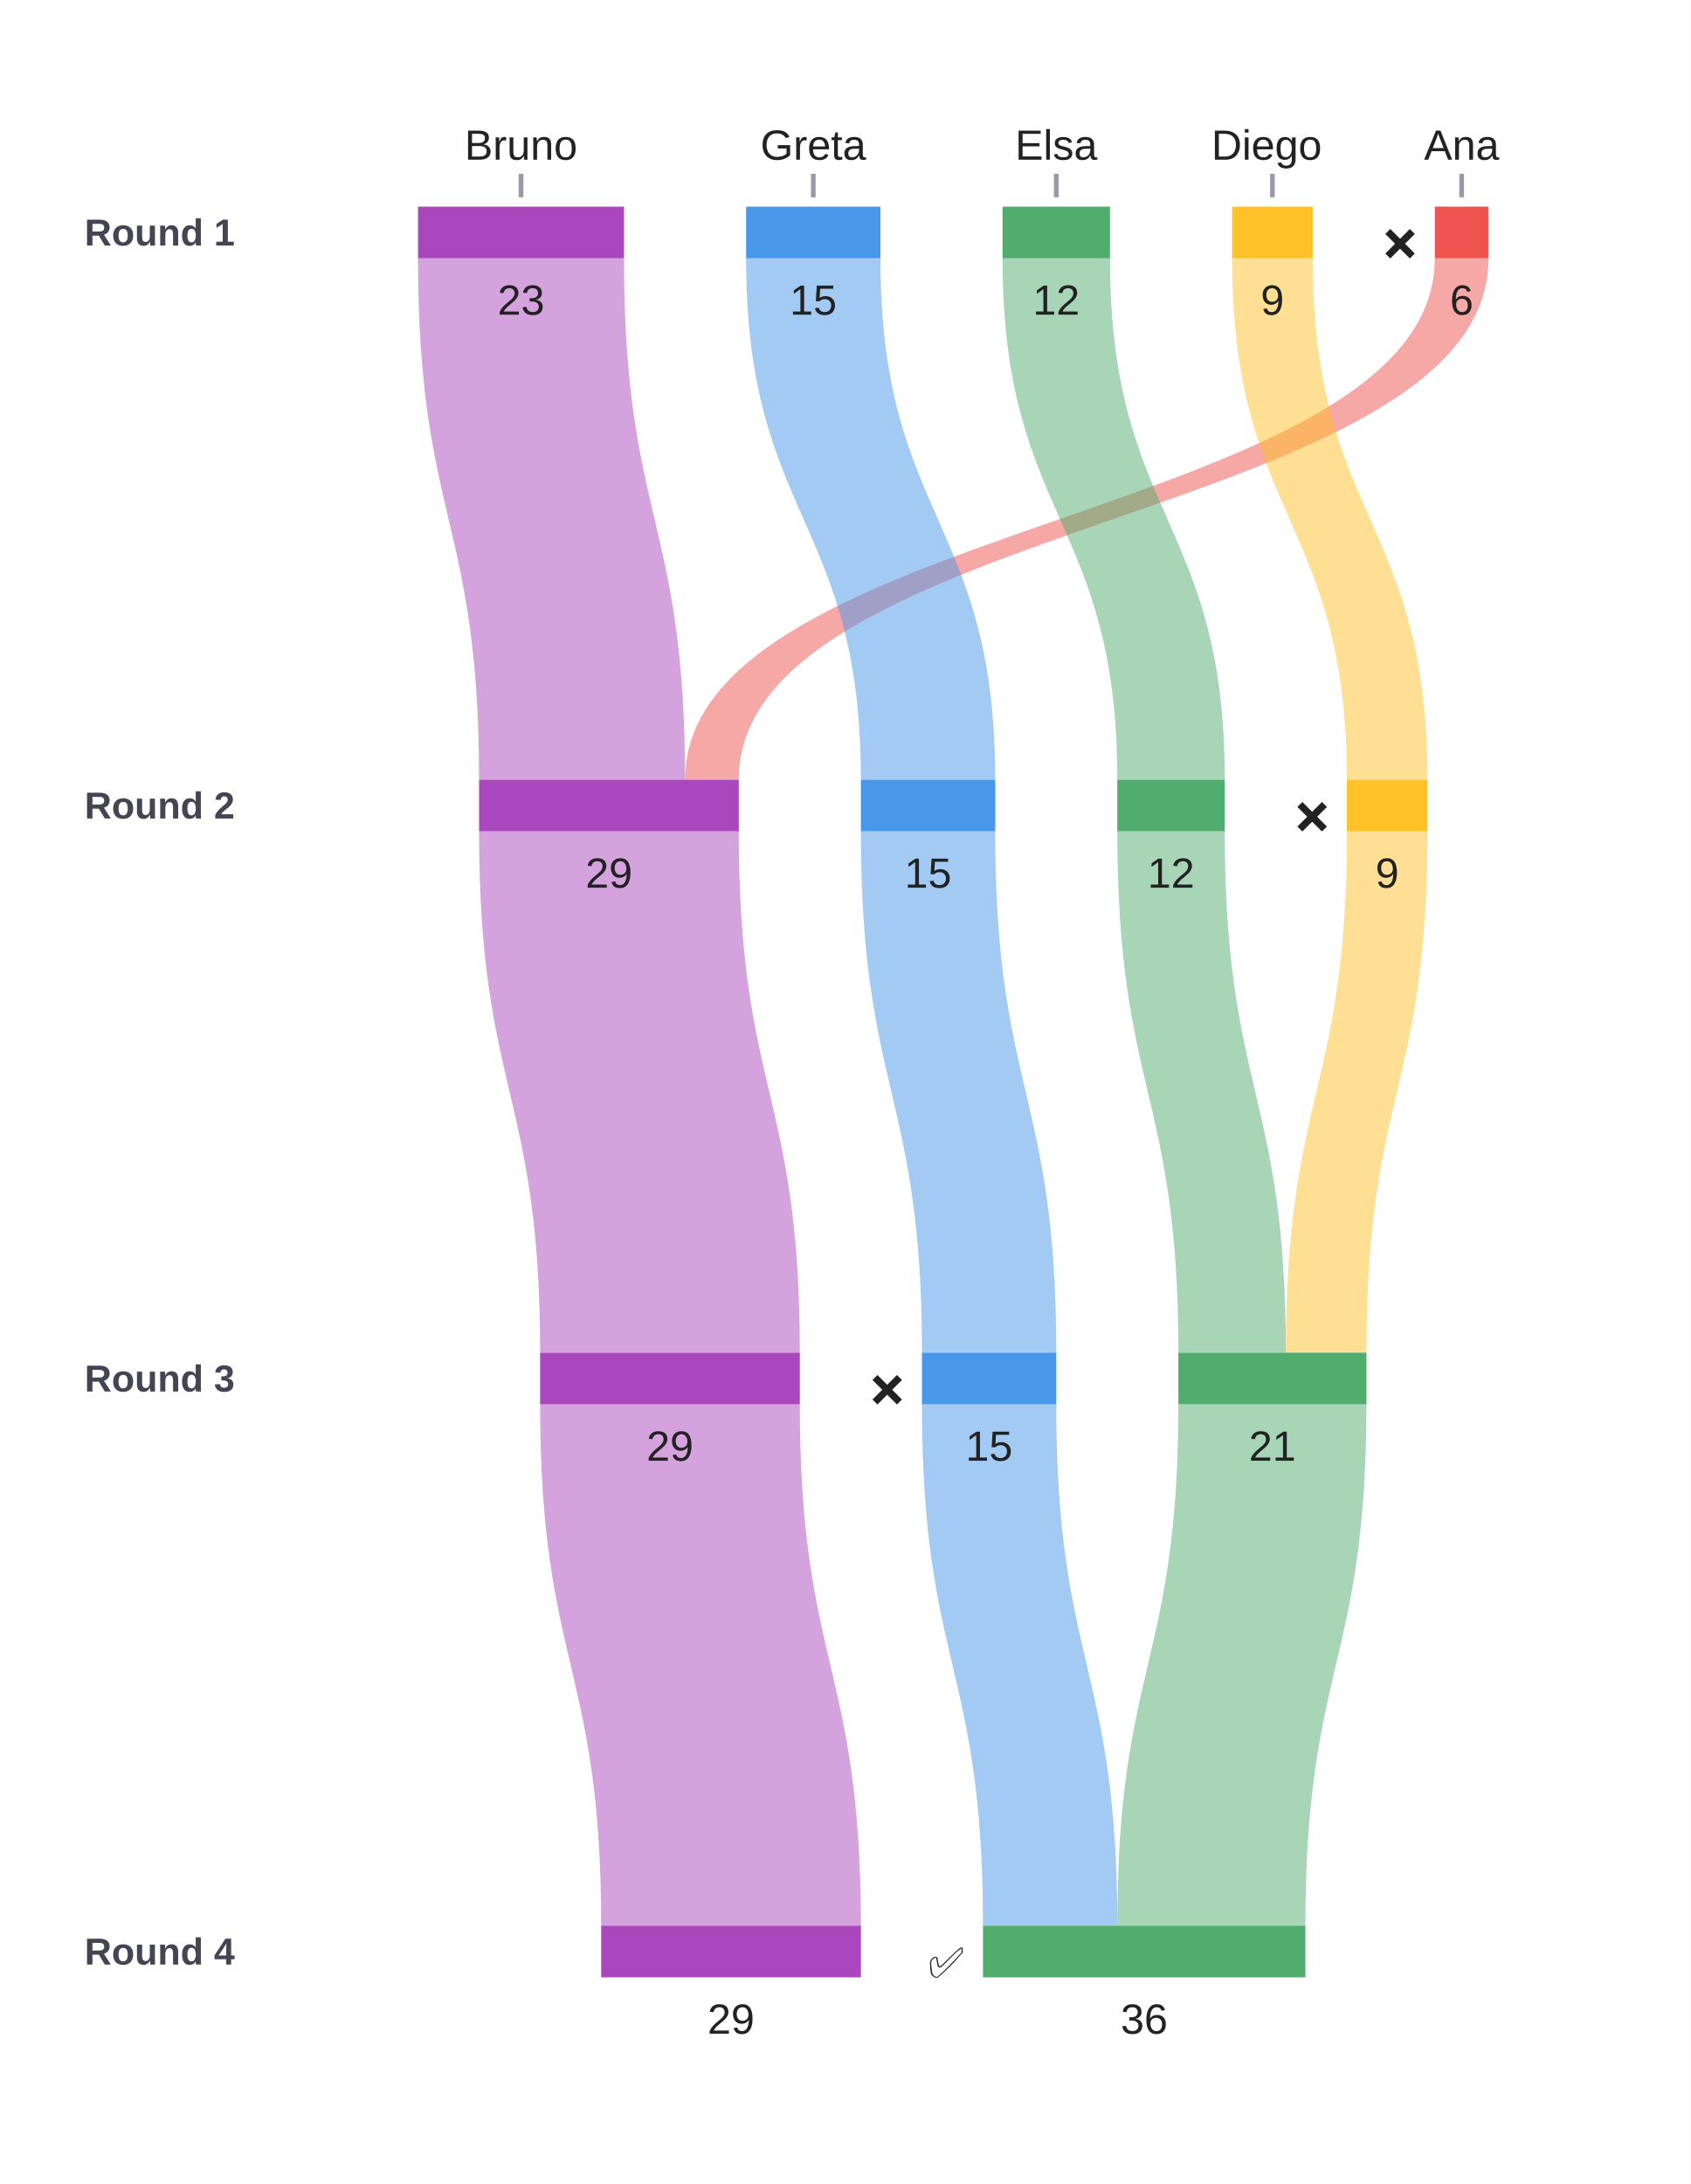
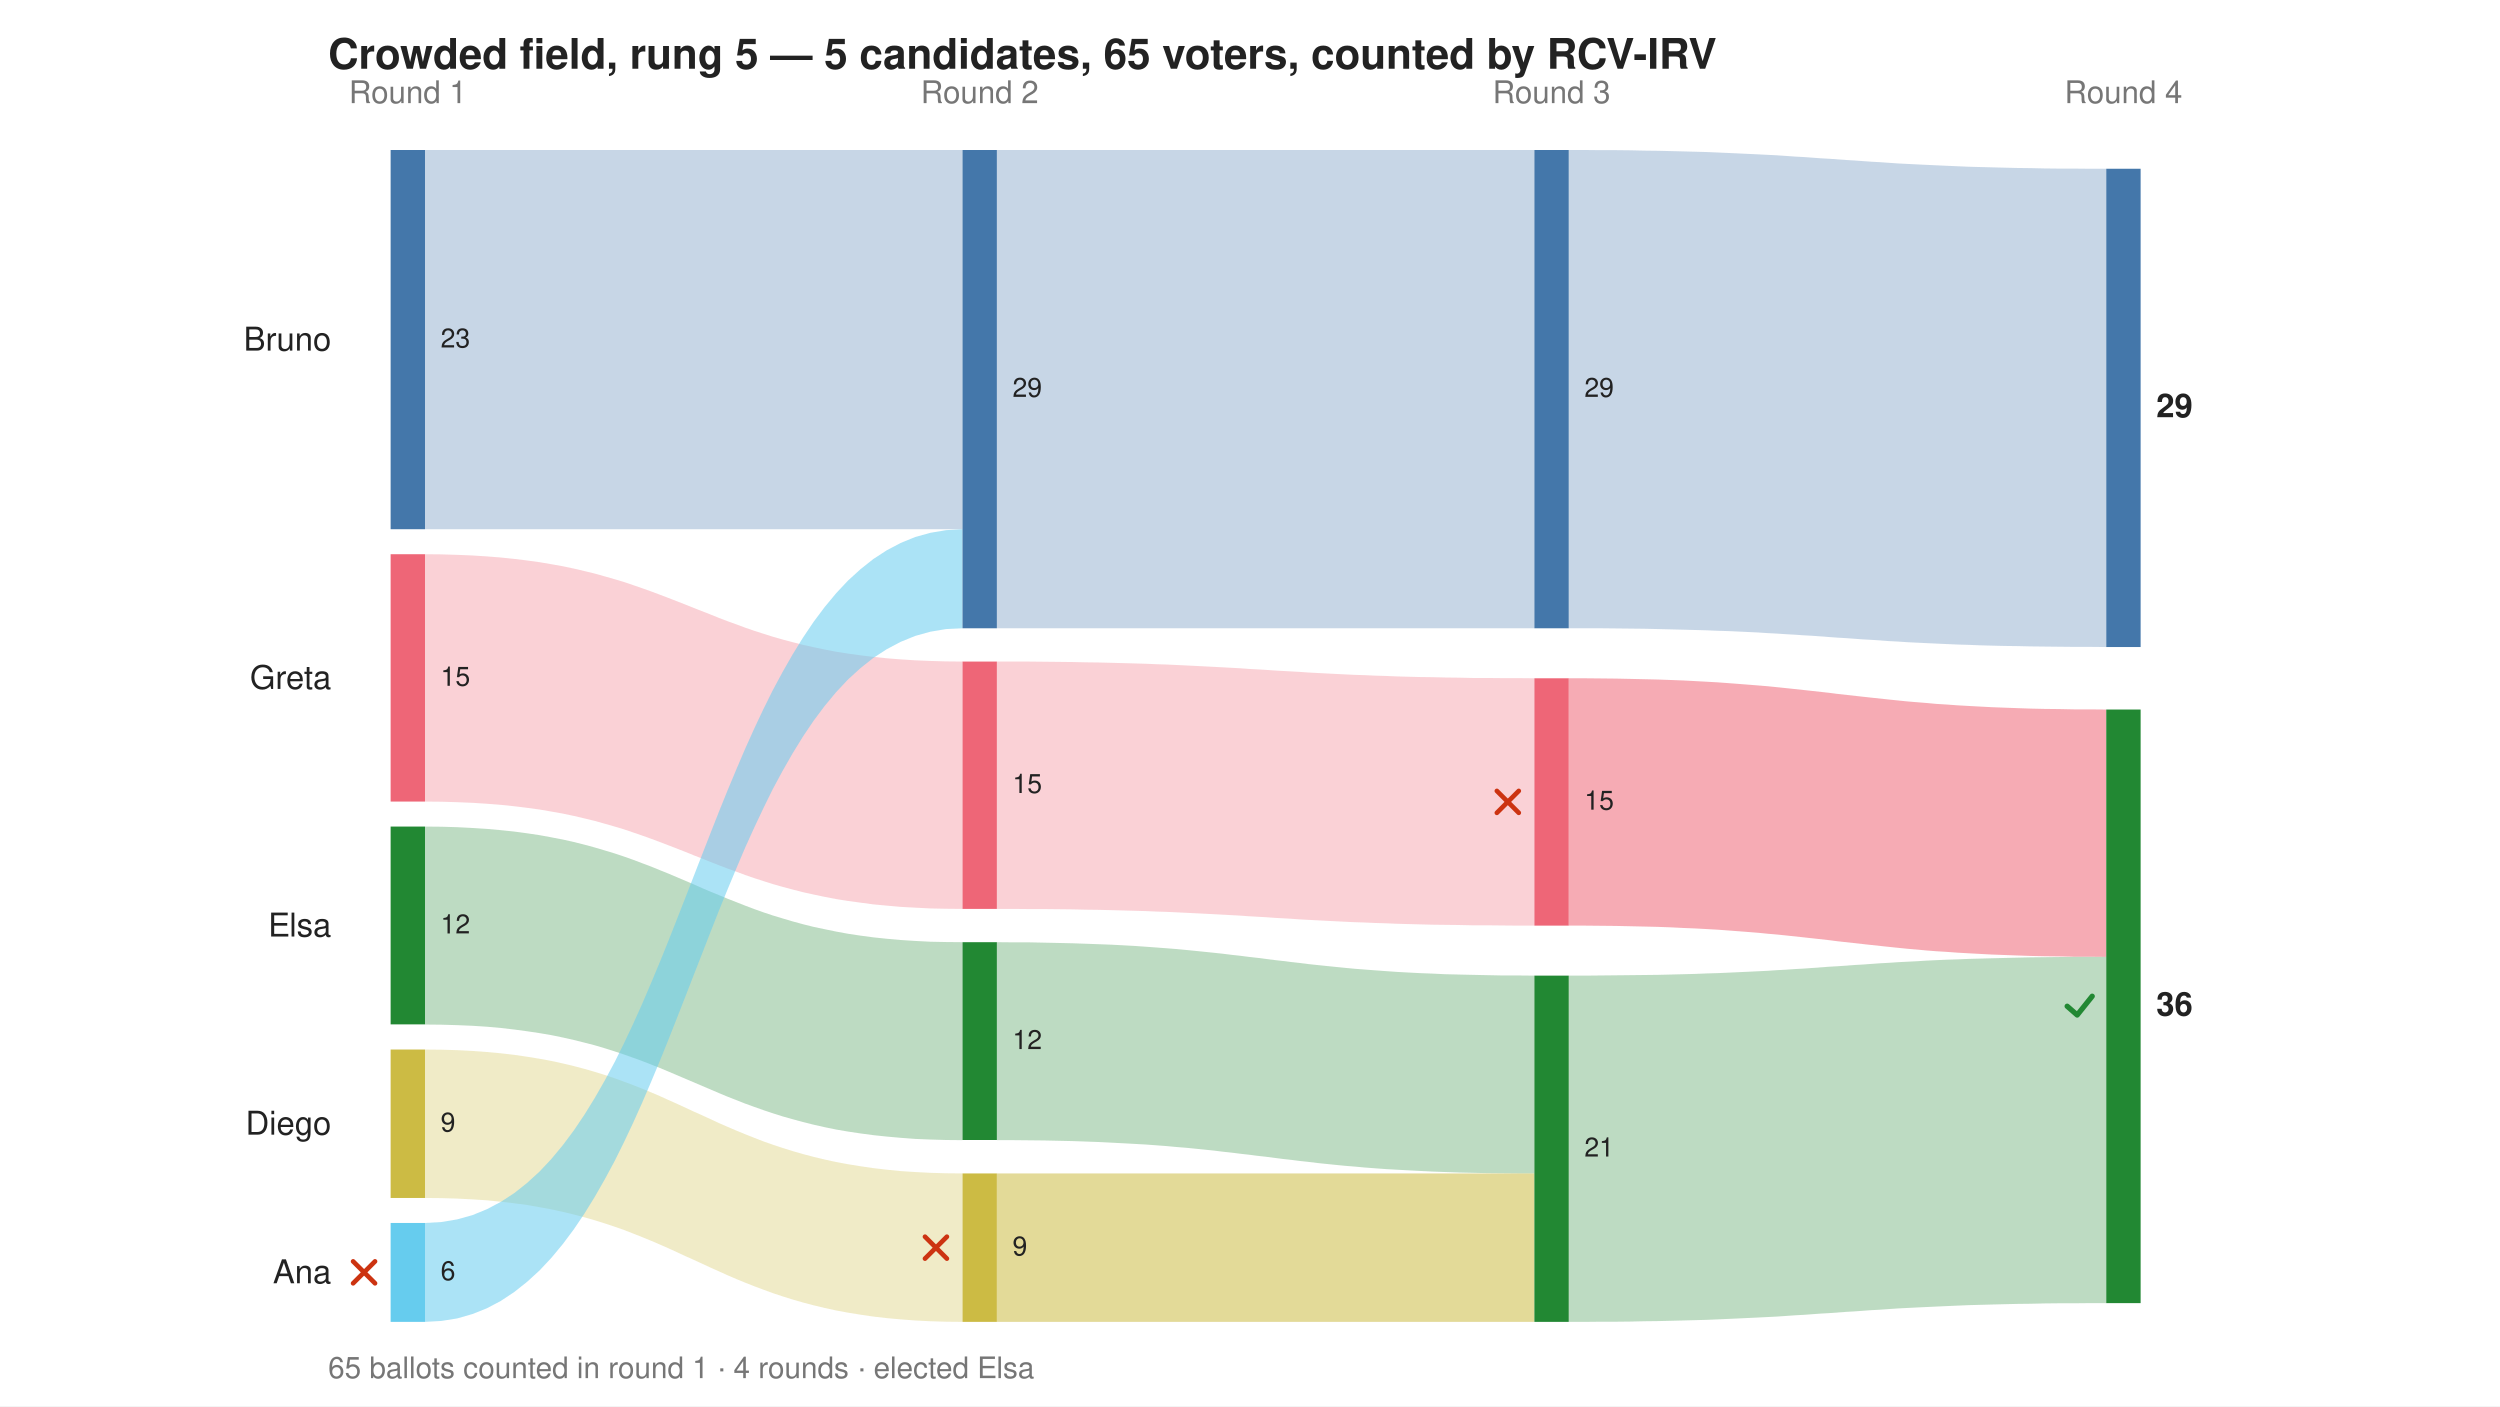
- <svg xmlns="http://www.w3.org/2000/svg" role="img" aria-label="Vote transfer Sankey diagram" width="360" height="465">
-   <style>
-   text { font-family: -apple-system, "Helvetica Neue", Arial, sans-serif; fill: #222; }
-   .value-label { font-size: 9px; }
-   .name-label  { font-size: 9px; }
-   .round-label { font-size: 8px; font-weight: 600; fill: #445; }
-   .marker      { font-size: 9px; }
-   .name-tick   { stroke: #99a; fill: none; stroke-width: 1; }
- </style>
-   <rect x="0" y="0" width="100%" height="100%" fill="#ffffff" />
-   <path class="ribbon" role="presentation" d="M305.538,55 C305.538,110.5 145.883,110.5 145.883,166 L157.325,166 C157.325,110.5 316.98,110.5 316.98,55 Z" fill="#ef5350" fill-opacity="0.5" />
-   <path class="ribbon" role="presentation" d="M89.02,55 C89.02,110.5 102.02,110.5 102.02,166 L145.883,166 C145.883,110.5 132.883,110.5 132.883,55 Z" fill="#ab47bc" fill-opacity="0.5" />
-   <path class="ribbon" role="presentation" d="M158.883,55 C158.883,110.5 183.325,110.5 183.325,166 L211.931,166 C211.931,110.5 187.489,110.5 187.489,55 Z" fill="#4997e8" fill-opacity="0.5" />
-   <path class="ribbon" role="presentation" d="M213.489,55 C213.489,110.5 237.931,110.5 237.931,166 L260.816,166 C260.816,110.5 236.374,110.5 236.374,55 Z" fill="#51ad6e" fill-opacity="0.5" />
-   <path class="ribbon" role="presentation" d="M262.374,55 C262.374,110.5 286.816,110.5 286.816,166 L303.98,166 C303.98,110.5 279.538,110.5 279.538,55 Z" fill="#ffc128" fill-opacity="0.5" />
-   <path class="ribbon" role="presentation" d="M286.816,177 C286.816,232.5 273.816,232.5 273.816,288 L290.98,288 C290.98,232.5 303.98,232.5 303.98,177 Z" fill="#ffc128" fill-opacity="0.5" />
-   <path class="ribbon" role="presentation" d="M102.02,177 C102.02,232.5 115.02,232.5 115.02,288 L170.325,288 C170.325,232.5 157.325,232.5 157.325,177 Z" fill="#ab47bc" fill-opacity="0.5" />
-   <path class="ribbon" role="presentation" d="M183.325,177 C183.325,232.5 196.325,232.5 196.325,288 L224.931,288 C224.931,232.5 211.931,232.5 211.931,177 Z" fill="#4997e8" fill-opacity="0.5" />
-   <path class="ribbon" role="presentation" d="M237.931,177 C237.931,232.5 250.931,232.5 250.931,288 L273.816,288 C273.816,232.5 260.816,232.5 260.816,177 Z" fill="#51ad6e" fill-opacity="0.5" />
-   <path class="ribbon" role="presentation" d="M196.325,299 C196.325,354.5 209.325,354.5 209.325,410 L237.931,410 C237.931,354.5 224.931,354.5 224.931,299 Z" fill="#4997e8" fill-opacity="0.5" />
-   <path class="ribbon" role="presentation" d="M115.02,299 C115.02,354.5 128.02,354.5 128.02,410 L183.325,410 C183.325,354.5 170.325,354.5 170.325,299 Z" fill="#ab47bc" fill-opacity="0.5" />
-   <path class="ribbon" role="presentation" d="M250.931,299 C250.931,354.5 237.931,354.5 237.931,410 L277.98,410 C277.98,354.5 290.98,354.5 290.98,299 Z" fill="#51ad6e" fill-opacity="0.5" />
-   <rect class="node" role="presentation" x="89.02" y="44" width="43.863" height="11" fill="#ab47bc" />
-   <rect class="node" role="presentation" x="158.883" y="44" width="28.606" height="11" fill="#4997e8" />
-   <rect class="node" role="presentation" x="213.489" y="44" width="22.885" height="11" fill="#51ad6e" />
-   <rect class="node" role="presentation" x="262.374" y="44" width="17.164" height="11" fill="#ffc128" />
-   <rect class="node" role="presentation" x="305.538" y="44" width="11.442" height="11" fill="#ef5350" />
-   <rect class="node" role="presentation" x="102.02" y="166" width="55.305" height="11" fill="#ab47bc" />
-   <rect class="node" role="presentation" x="183.325" y="166" width="28.606" height="11" fill="#4997e8" />
-   <rect class="node" role="presentation" x="237.931" y="166" width="22.885" height="11" fill="#51ad6e" />
-   <rect class="node" role="presentation" x="286.816" y="166" width="17.164" height="11" fill="#ffc128" />
-   <rect class="node" role="presentation" x="115.02" y="288" width="55.305" height="11" fill="#ab47bc" />
-   <rect class="node" role="presentation" x="196.325" y="288" width="28.606" height="11" fill="#4997e8" />
-   <rect class="node" role="presentation" x="250.931" y="288" width="40.049" height="11" fill="#51ad6e" />
-   <rect class="node" role="presentation" x="128.02" y="410" width="55.305" height="11" fill="#ab47bc" />
-   <rect class="node" role="presentation" x="209.325" y="410" width="68.655" height="11" fill="#51ad6e" />
-   <text class="value-label" text-anchor="middle" x="110.951" y="67">23</text>
-   <text class="value-label" text-anchor="middle" x="173.186" y="67">15</text>
-   <text class="value-label" text-anchor="middle" x="224.931" y="67">12</text>
-   <text class="value-label" text-anchor="middle" x="270.956" y="67">9</text>
-   <text class="value-label" text-anchor="middle" x="311.259" y="67">6</text>
-   <text class="marker" text-anchor="end" x="301.538" y="55">❌</text>
-   <text class="value-label" text-anchor="middle" x="129.673" y="189">29</text>
-   <text class="value-label" text-anchor="middle" x="197.628" y="189">15</text>
-   <text class="value-label" text-anchor="middle" x="249.374" y="189">12</text>
-   <text class="value-label" text-anchor="middle" x="295.398" y="189">9</text>
-   <text class="marker" text-anchor="end" x="282.816" y="177">❌</text>
-   <text class="value-label" text-anchor="middle" x="142.673" y="311">29</text>
-   <text class="value-label" text-anchor="middle" x="210.628" y="311">15</text>
-   <text class="marker" text-anchor="end" x="192.325" y="299">❌</text>
-   <text class="value-label" text-anchor="middle" x="270.956" y="311">21</text>
-   <text class="value-label" text-anchor="middle" x="155.673" y="433">29</text>
-   <text class="value-label" text-anchor="middle" x="243.653" y="433">36</text>
-   <text class="marker" text-anchor="end" x="205.325" y="421">✅</text>
-   <text class="round-label" text-anchor="end" dominant-baseline="central" x="50" y="49.5">Round 1</text>
-   <text class="round-label" text-anchor="end" dominant-baseline="central" x="50" y="171.5">Round 2</text>
-   <text class="round-label" text-anchor="end" dominant-baseline="central" x="50" y="293.5">Round 3</text>
-   <text class="round-label" text-anchor="end" dominant-baseline="central" x="50" y="415.5">Round 4</text>
-   <path class="name-tick" d="M 110.951,37 L 110.951,42" />
-   <path class="name-tick" d="M 173.186,37 L 173.186,42" />
-   <path class="name-tick" d="M 224.931,37 L 224.931,42" />
-   <path class="name-tick" d="M 270.956,37 L 270.956,42" />
-   <path class="name-tick" d="M 311.259,37 L 311.259,42" />
-   <text class="name-label" text-anchor="middle">
-     <tspan x="110.951" y="34">Bruno</tspan>
-   </text>
-   <text class="name-label" text-anchor="middle">
-     <tspan x="173.186" y="34">Greta</tspan>
-   </text>
-   <text class="name-label" text-anchor="middle">
-     <tspan x="224.931" y="34">Elsa</tspan>
-   </text>
-   <text class="name-label" text-anchor="middle">
-     <tspan x="269.737" y="34">Diego</tspan>
-   </text>
-   <text class="name-label" text-anchor="middle">
-     <tspan x="311.259" y="34">Ana</tspan>
-   </text>
+ <svg xmlns="http://www.w3.org/2000/svg" viewBox="0 0 1600 900" width="1600" height="900" font-family="Helvetica,Arial,sans-serif">
+   <rect x="0.0" y="0.0" width="1600.0" height="900.0" fill="#FFFFFF" />
+   <text x="210.0" y="44.0" font-size="27" text-anchor="start" fill="#222222" font-weight="bold">Crowded field, rung 5 — 5 candidates, 65 voters, counted by RCV-IRV</text>
+   <text x="261.0" y="66.0" font-size="20" text-anchor="middle" fill="#767676" font-weight="normal">Round 1</text>
+   <text x="627.0" y="66.0" font-size="20" text-anchor="middle" fill="#767676" font-weight="normal">Round 2</text>
+   <text x="993.0" y="66.0" font-size="20" text-anchor="middle" fill="#767676" font-weight="normal">Round 3</text>
+   <text x="1359.0" y="66.0" font-size="20" text-anchor="middle" fill="#767676" font-weight="normal">Round 4</text>
+   <polygon points="272.0,96.0 282.5,96.0 292.6,96.0 302.3,96.0 311.6,96.0 320.5,96.0 329.1,96.0 337.3,96.0 345.3,96.0 352.9,96.0 360.2,96.0 367.3,96.0 374.1,96.0 380.7,96.0 387.1,96.0 393.4,96.0 399.4,96.0 405.3,96.0 411.1,96.0 416.7,96.0 422.3,96.0 427.8,96.0 433.2,96.0 438.6,96.0 444.0,96.0 449.4,96.0 454.8,96.0 460.2,96.0 465.7,96.0 471.3,96.0 476.9,96.0 482.7,96.0 488.6,96.0 494.6,96.0 500.9,96.0 507.3,96.0 513.9,96.0 520.7,96.0 527.8,96.0 535.1,96.0 542.7,96.0 550.7,96.0 558.9,96.0 567.5,96.0 576.4,96.0 585.7,96.0 595.4,96.0 605.5,96.0 616.0,96.0 616.0,338.7 605.5,338.7 595.4,338.7 585.7,338.7 576.4,338.7 567.5,338.7 558.9,338.7 550.7,338.7 542.7,338.7 535.1,338.7 527.8,338.7 520.7,338.7 513.9,338.7 507.3,338.7 500.9,338.7 494.6,338.7 488.6,338.7 482.7,338.7 476.9,338.7 471.3,338.7 465.7,338.7 460.2,338.7 454.8,338.7 449.4,338.7 444.0,338.7 438.6,338.7 433.2,338.7 427.8,338.7 422.3,338.7 416.7,338.7 411.1,338.7 405.3,338.7 399.4,338.7 393.4,338.7 387.1,338.7 380.7,338.7 374.1,338.7 367.3,338.7 360.2,338.7 352.9,338.7 345.3,338.7 337.3,338.7 329.1,338.7 320.5,338.7 311.6,338.7 302.3,338.7 292.6,338.7 282.5,338.7 272.0,338.7" fill="#4477AA" fill-opacity="0.3" />
+   <polygon points="272.0,354.7 282.5,354.8 292.6,355.1 302.3,355.5 311.6,356.1 320.5,356.8 329.1,357.7 337.3,358.7 345.3,359.8 352.9,361.1 360.2,362.4 367.3,363.9 374.1,365.5 380.7,367.1 387.1,368.9 393.4,370.7 399.4,372.5 405.3,374.5 411.1,376.5 416.7,378.5 422.3,380.6 427.8,382.7 433.2,384.8 438.6,386.9 444.0,389.1 449.4,391.2 454.8,393.3 460.2,395.5 465.7,397.6 471.3,399.6 476.9,401.7 482.7,403.7 488.6,405.6 494.6,407.5 500.9,409.3 507.3,411.0 513.9,412.7 520.7,414.2 527.8,415.7 535.1,417.1 542.7,418.3 550.7,419.4 558.9,420.4 567.5,421.3 576.4,422.0 585.7,422.6 595.4,423.0 605.5,423.3 616.0,423.4 616.0,581.7 605.5,581.6 595.4,581.4 585.7,580.9 576.4,580.4 567.5,579.6 558.9,578.8 550.7,577.7 542.7,576.6 535.1,575.4 527.8,574.0 520.7,572.5 513.9,571.0 507.3,569.3 500.9,567.6 494.6,565.8 488.6,563.9 482.7,562.0 476.9,560.0 471.3,557.9 465.7,555.9 460.2,553.8 454.8,551.7 449.4,549.5 444.0,547.4 438.6,545.2 433.2,543.1 427.8,541.0 422.3,538.9 416.7,536.8 411.1,534.8 405.3,532.8 399.4,530.8 393.4,529.0 387.1,527.2 380.7,525.4 374.1,523.8 367.3,522.2 360.2,520.7 352.9,519.4 345.3,518.1 337.3,517.0 329.1,516.0 320.5,515.1 311.6,514.4 302.3,513.8 292.6,513.4 282.5,513.1 272.0,513.0" fill="#EE6677" fill-opacity="0.3" />
+   <polygon points="272.0,529.0 282.5,529.1 292.6,529.4 302.3,529.9 311.6,530.5 320.5,531.3 329.1,532.2 337.3,533.3 345.3,534.5 352.9,535.9 360.2,537.3 367.3,538.9 374.1,540.6 380.7,542.4 387.1,544.3 393.4,546.2 399.4,548.2 405.3,550.3 411.1,552.5 416.7,554.6 422.3,556.9 427.8,559.1 433.2,561.4 438.6,563.7 444.0,566.0 449.4,568.4 454.8,570.7 460.2,572.9 465.7,575.2 471.3,577.4 476.9,579.6 482.7,581.8 488.6,583.9 494.6,585.9 500.9,587.8 507.3,589.7 513.9,591.5 520.7,593.2 527.8,594.7 535.1,596.2 542.7,597.6 550.7,598.8 558.9,599.9 567.5,600.8 576.4,601.6 585.7,602.2 595.4,602.7 605.5,602.9 616.0,603.0 616.0,729.7 605.5,729.6 595.4,729.3 585.7,728.9 576.4,728.2 567.5,727.4 558.9,726.5 550.7,725.4 542.7,724.2 535.1,722.9 527.8,721.4 520.7,719.8 513.9,718.1 507.3,716.3 500.9,714.5 494.6,712.5 488.6,710.5 482.7,708.4 476.9,706.3 471.3,704.1 465.7,701.9 460.2,699.6 454.8,697.3 449.4,695.0 444.0,692.7 438.6,690.4 433.2,688.1 427.8,685.8 422.3,683.5 416.7,681.3 411.1,679.1 405.3,677.0 399.4,674.9 393.4,672.9 387.1,670.9 380.7,669.0 374.1,667.3 367.3,665.6 360.2,664.0 352.9,662.5 345.3,661.2 337.3,660.0 329.1,658.9 320.5,657.9 311.6,657.1 302.3,656.5 292.6,656.1 282.5,655.8 272.0,655.7" fill="#228833" fill-opacity="0.3" />
+   <polygon points="272.0,671.7 282.5,671.8 292.6,672.1 302.3,672.6 311.6,673.3 320.5,674.1 329.1,675.1 337.3,676.3 345.3,677.6 352.9,679.0 360.2,680.6 367.3,682.3 374.1,684.1 380.7,686.0 387.1,688.0 393.4,690.1 399.4,692.3 405.3,694.5 411.1,696.8 416.7,699.1 422.3,701.5 427.8,704.0 433.2,706.4 438.6,708.9 444.0,711.4 449.4,713.8 454.8,716.3 460.2,718.8 465.7,721.2 471.3,723.6 476.9,725.9 482.7,728.2 488.6,730.5 494.6,732.6 500.9,734.7 507.3,736.7 513.9,738.6 520.7,740.4 527.8,742.1 535.1,743.7 542.7,745.1 550.7,746.4 558.9,747.6 567.5,748.6 576.4,749.5 585.7,750.1 595.4,750.6 605.5,750.9 616.0,751.0 616.0,846.0 605.5,845.9 595.4,845.6 585.7,845.1 576.4,844.4 567.5,843.6 558.9,842.6 550.7,841.4 542.7,840.1 535.1,838.7 527.8,837.1 520.7,835.4 513.9,833.6 507.3,831.7 500.9,829.7 494.6,827.6 488.6,825.4 482.7,823.2 476.9,820.9 471.3,818.6 465.7,816.2 460.2,813.7 454.8,811.3 449.4,808.8 444.0,806.3 438.6,803.9 433.2,801.4 427.8,798.9 422.3,796.5 416.7,794.1 411.1,791.8 405.3,789.5 399.4,787.2 393.4,785.1 387.1,783.0 380.7,781.0 374.1,779.1 367.3,777.3 360.2,775.6 352.9,774.0 345.3,772.6 337.3,771.2 329.1,770.1 320.5,769.1 311.6,768.2 302.3,767.6 292.6,767.1 282.5,766.8 272.0,766.7" fill="#CCBB44" fill-opacity="0.3" />
+   <polygon points="272.0,782.7 282.5,782.1 292.6,780.4 302.3,777.7 311.6,773.9 320.5,769.2 329.1,763.6 337.3,757.1 345.3,749.8 352.9,741.7 360.2,732.9 367.3,723.4 374.1,713.3 380.7,702.6 387.1,691.4 393.4,679.7 399.4,667.6 405.3,655.1 411.1,642.2 416.7,629.1 422.3,615.7 427.8,602.1 433.2,588.4 438.6,574.6 444.0,560.7 449.4,546.8 454.8,533.0 460.2,519.3 465.7,505.7 471.3,492.3 476.9,479.2 482.7,466.3 488.6,453.8 494.6,441.7 500.9,430.0 507.3,418.8 513.9,408.1 520.7,398.0 527.8,388.5 535.1,379.7 542.7,371.6 550.7,364.3 558.9,357.8 567.5,352.2 576.4,347.5 585.7,343.7 595.4,341.0 605.5,339.3 616.0,338.7 616.0,402.1 605.5,402.6 595.4,404.3 585.7,407.0 576.4,410.8 567.5,415.5 558.9,421.1 550.7,427.6 542.7,434.9 535.1,443.0 527.8,451.8 520.7,461.3 513.9,471.4 507.3,482.1 500.9,493.3 494.6,505.0 488.6,517.2 482.7,529.7 476.9,542.5 471.3,555.7 465.7,569.1 460.2,582.6 454.8,596.3 449.4,610.2 444.0,624.0 438.6,637.9 433.2,651.7 427.8,665.4 422.3,679.0 416.7,692.4 411.1,705.5 405.3,718.4 399.4,730.9 393.4,743.0 387.1,754.7 380.7,765.9 374.1,776.6 367.3,786.7 360.2,796.2 352.9,805.0 345.3,813.1 337.3,820.4 329.1,826.9 320.5,832.6 311.6,837.3 302.3,841.0 292.6,843.8 282.5,845.4 272.0,846.0" fill="#66CCEE" fill-opacity="0.55" />
+   <polygon points="638.0,96.0 648.5,96.0 658.6,96.0 668.3,96.0 677.6,96.0 686.5,96.0 695.1,96.0 703.3,96.0 711.3,96.0 718.9,96.0 726.2,96.0 733.3,96.0 740.1,96.0 746.7,96.0 753.1,96.0 759.4,96.0 765.4,96.0 771.3,96.0 777.1,96.0 782.7,96.0 788.3,96.0 793.8,96.0 799.2,96.0 804.6,96.0 810.0,96.0 815.4,96.0 820.8,96.0 826.2,96.0 831.7,96.0 837.3,96.0 842.9,96.0 848.7,96.0 854.6,96.0 860.6,96.0 866.9,96.0 873.3,96.0 879.9,96.0 886.7,96.0 893.8,96.0 901.1,96.0 908.7,96.0 916.7,96.0 924.9,96.0 933.5,96.0 942.4,96.0 951.7,96.0 961.4,96.0 971.5,96.0 982.0,96.0 982.0,402.1 971.5,402.1 961.4,402.1 951.7,402.1 942.4,402.1 933.5,402.1 924.9,402.1 916.7,402.1 908.7,402.1 901.1,402.1 893.8,402.1 886.7,402.1 879.9,402.1 873.3,402.1 866.9,402.1 860.6,402.1 854.6,402.1 848.7,402.1 842.9,402.1 837.3,402.1 831.7,402.1 826.2,402.1 820.8,402.1 815.4,402.1 810.0,402.1 804.6,402.1 799.2,402.1 793.8,402.1 788.3,402.1 782.7,402.1 777.1,402.1 771.3,402.1 765.4,402.1 759.4,402.1 753.1,402.1 746.7,402.1 740.1,402.1 733.3,402.1 726.2,402.1 718.9,402.1 711.3,402.1 703.3,402.1 695.1,402.1 686.5,402.1 677.6,402.1 668.3,402.1 658.6,402.1 648.5,402.1 638.0,402.1" fill="#4477AA" fill-opacity="0.3" />
+   <polygon points="638.0,423.4 648.5,423.4 658.6,423.4 668.3,423.5 677.6,423.6 686.5,423.7 695.1,423.9 703.3,424.0 711.3,424.2 718.9,424.4 726.2,424.6 733.3,424.8 740.1,425.1 746.7,425.3 753.1,425.6 759.4,425.9 765.4,426.2 771.3,426.5 777.1,426.8 782.7,427.1 788.3,427.4 793.8,427.7 799.2,428.1 804.6,428.4 810.0,428.7 815.4,429.1 820.8,429.4 826.2,429.7 831.7,430.0 837.3,430.4 842.9,430.7 848.7,431.0 854.6,431.3 860.6,431.6 866.9,431.9 873.3,432.1 879.9,432.4 886.7,432.6 893.8,432.9 901.1,433.1 908.7,433.3 916.7,433.4 924.9,433.6 933.5,433.7 942.4,433.9 951.7,433.9 961.4,434.0 971.5,434.0 982.0,434.1 982.0,592.4 971.5,592.4 961.4,592.3 951.7,592.2 942.4,592.2 933.5,592.0 924.9,591.9 916.7,591.8 908.7,591.6 901.1,591.4 893.8,591.2 886.7,590.9 879.9,590.7 873.3,590.4 866.9,590.2 860.6,589.9 854.6,589.6 848.7,589.3 842.9,589.0 837.3,588.7 831.7,588.4 826.2,588.0 820.8,587.7 815.4,587.4 810.0,587.0 804.6,586.7 799.2,586.4 793.8,586.0 788.3,585.7 782.7,585.4 777.1,585.1 771.3,584.8 765.4,584.5 759.4,584.2 753.1,583.9 746.7,583.6 740.1,583.4 733.3,583.1 726.2,582.9 718.9,582.7 711.3,582.5 703.3,582.3 695.1,582.2 686.5,582.0 677.6,581.9 668.3,581.8 658.6,581.8 648.5,581.7 638.0,581.7" fill="#EE6677" fill-opacity="0.3" />
+   <polygon points="638.0,603.0 648.5,603.1 658.6,603.1 668.3,603.3 677.6,603.5 686.5,603.7 695.1,604.0 703.3,604.3 711.3,604.6 718.9,605.0 726.2,605.4 733.3,605.9 740.1,606.4 746.7,606.9 753.1,607.4 759.4,608.0 765.4,608.6 771.3,609.2 777.1,609.8 782.7,610.4 788.3,611.1 793.8,611.7 799.2,612.4 804.6,613.0 810.0,613.7 815.4,614.4 820.8,615.0 826.2,615.7 831.7,616.3 837.3,617.0 842.9,617.6 848.7,618.2 854.6,618.8 860.6,619.4 866.9,620.0 873.3,620.5 879.9,621.0 886.7,621.5 893.8,622.0 901.1,622.4 908.7,622.8 916.7,623.1 924.9,623.5 933.5,623.7 942.4,623.9 951.7,624.1 961.4,624.3 971.5,624.3 982.0,624.4 982.0,751.0 971.5,751.0 961.4,750.9 951.7,750.8 942.4,750.6 933.5,750.4 924.9,750.1 916.7,749.8 908.7,749.4 901.1,749.0 893.8,748.6 886.7,748.2 879.9,747.7 873.3,747.2 866.9,746.6 860.6,746.1 854.6,745.5 848.7,744.9 842.9,744.3 837.3,743.6 831.7,743.0 826.2,742.3 820.8,741.7 815.4,741.0 810.0,740.3 804.6,739.7 799.2,739.0 793.8,738.4 788.3,737.7 782.7,737.1 777.1,736.4 771.3,735.8 765.4,735.2 759.4,734.6 753.1,734.1 746.7,733.5 740.1,733.0 733.3,732.5 726.2,732.1 718.9,731.7 711.3,731.3 703.3,730.9 695.1,730.6 686.5,730.3 677.6,730.1 668.3,729.9 658.6,729.8 648.5,729.7 638.0,729.7" fill="#228833" fill-opacity="0.3" />
+   <polygon points="638.0,751.0 648.5,751.0 658.6,751.0 668.3,751.0 677.6,751.0 686.5,751.0 695.1,751.0 703.3,751.0 711.3,751.0 718.9,751.0 726.2,751.0 733.3,751.0 740.1,751.0 746.7,751.0 753.1,751.0 759.4,751.0 765.4,751.0 771.3,751.0 777.1,751.0 782.7,751.0 788.3,751.0 793.8,751.0 799.2,751.0 804.6,751.0 810.0,751.0 815.4,751.0 820.8,751.0 826.2,751.0 831.7,751.0 837.3,751.0 842.9,751.0 848.7,751.0 854.6,751.0 860.6,751.0 866.9,751.0 873.3,751.0 879.9,751.0 886.7,751.0 893.8,751.0 901.1,751.0 908.7,751.0 916.7,751.0 924.9,751.0 933.5,751.0 942.4,751.0 951.7,751.0 961.4,751.0 971.5,751.0 982.0,751.0 982.0,846.0 971.5,846.0 961.4,846.0 951.7,846.0 942.4,846.0 933.5,846.0 924.9,846.0 916.7,846.0 908.7,846.0 901.1,846.0 893.8,846.0 886.7,846.0 879.9,846.0 873.3,846.0 866.9,846.0 860.6,846.0 854.6,846.0 848.7,846.0 842.9,846.0 837.3,846.0 831.7,846.0 826.2,846.0 820.8,846.0 815.4,846.0 810.0,846.0 804.6,846.0 799.2,846.0 793.8,846.0 788.3,846.0 782.7,846.0 777.1,846.0 771.3,846.0 765.4,846.0 759.4,846.0 753.1,846.0 746.7,846.0 740.1,846.0 733.3,846.0 726.2,846.0 718.9,846.0 711.3,846.0 703.3,846.0 695.1,846.0 686.5,846.0 677.6,846.0 668.3,846.0 658.6,846.0 648.5,846.0 638.0,846.0" fill="#CCBB44" fill-opacity="0.55" />
+   <polygon points="1004.0,96.0 1014.5,96.0 1024.6,96.1 1034.3,96.1 1043.6,96.2 1052.5,96.4 1061.1,96.5 1069.3,96.7 1077.3,96.9 1084.9,97.1 1092.2,97.3 1099.3,97.6 1106.1,97.9 1112.7,98.2 1119.1,98.5 1125.4,98.8 1131.4,99.1 1137.3,99.4 1143.1,99.8 1148.7,100.2 1154.3,100.5 1159.8,100.9 1165.2,101.3 1170.6,101.6 1176.0,102.0 1181.4,102.4 1186.8,102.7 1192.2,103.1 1197.7,103.5 1203.3,103.8 1208.9,104.2 1214.7,104.6 1220.6,104.9 1226.6,105.2 1232.9,105.5 1239.3,105.8 1245.9,106.1 1252.7,106.4 1259.8,106.7 1267.1,106.9 1274.7,107.1 1282.7,107.3 1290.9,107.5 1299.5,107.6 1308.4,107.8 1317.7,107.9 1327.4,107.9 1337.5,108.0 1348.0,108.0 1348.0,414.1 1337.5,414.0 1327.4,414.0 1317.7,413.9 1308.4,413.8 1299.5,413.7 1290.9,413.5 1282.7,413.4 1274.7,413.2 1267.1,413.0 1259.8,412.7 1252.7,412.5 1245.9,412.2 1239.3,411.9 1232.9,411.6 1226.6,411.3 1220.6,411.0 1214.7,410.6 1208.9,410.3 1203.3,409.9 1197.7,409.5 1192.2,409.2 1186.8,408.8 1181.4,408.4 1176.0,408.1 1170.6,407.7 1165.2,407.3 1159.8,406.9 1154.3,406.6 1148.7,406.2 1143.1,405.9 1137.3,405.5 1131.4,405.2 1125.4,404.8 1119.1,404.5 1112.7,404.2 1106.1,403.9 1099.3,403.7 1092.2,403.4 1084.9,403.2 1077.3,403.0 1069.3,402.8 1061.1,402.6 1052.5,402.4 1043.6,402.3 1034.3,402.2 1024.6,402.1 1014.5,402.1 1004.0,402.1" fill="#4477AA" fill-opacity="0.3" />
+   <polygon points="1004.0,434.1 1014.5,434.1 1024.6,434.2 1034.3,434.3 1043.6,434.5 1052.5,434.7 1061.1,434.9 1069.3,435.2 1077.3,435.5 1084.9,435.9 1092.2,436.3 1099.3,436.7 1106.1,437.2 1112.7,437.7 1119.1,438.2 1125.4,438.7 1131.4,439.2 1137.3,439.8 1143.1,440.4 1148.7,441.0 1154.3,441.6 1159.8,442.2 1165.2,442.8 1170.6,443.4 1176.0,444.1 1181.4,444.7 1186.8,445.3 1192.2,445.9 1197.7,446.5 1203.3,447.1 1208.9,447.7 1214.7,448.3 1220.6,448.9 1226.6,449.4 1232.9,449.9 1239.3,450.5 1245.9,450.9 1252.7,451.4 1259.8,451.8 1267.1,452.2 1274.7,452.6 1282.7,452.9 1290.9,453.2 1299.5,453.5 1308.4,453.7 1317.7,453.8 1327.4,454.0 1337.5,454.0 1348.0,454.1 1348.0,612.4 1337.5,612.3 1327.4,612.3 1317.7,612.1 1308.4,612.0 1299.5,611.8 1290.9,611.5 1282.7,611.2 1274.7,610.9 1267.1,610.5 1259.8,610.1 1252.7,609.7 1245.9,609.2 1239.3,608.8 1232.9,608.3 1226.6,607.7 1220.6,607.2 1214.7,606.6 1208.9,606.0 1203.3,605.4 1197.7,604.8 1192.2,604.2 1186.8,603.6 1181.4,603.0 1176.0,602.4 1170.6,601.7 1165.2,601.1 1159.8,600.5 1154.3,599.9 1148.7,599.3 1143.1,598.7 1137.3,598.1 1131.4,597.6 1125.4,597.0 1119.1,596.5 1112.7,596.0 1106.1,595.5 1099.3,595.0 1092.2,594.6 1084.9,594.2 1077.3,593.9 1069.3,593.5 1061.1,593.2 1052.5,593.0 1043.6,592.8 1034.3,592.6 1024.6,592.5 1014.5,592.4 1004.0,592.4" fill="#EE6677" fill-opacity="0.55" />
+   <polygon points="1004.0,624.4 1014.5,624.4 1024.6,624.3 1034.3,624.2 1043.6,624.1 1052.5,624.0 1061.1,623.9 1069.3,623.7 1077.3,623.5 1084.9,623.3 1092.2,623.0 1099.3,622.8 1106.1,622.5 1112.7,622.2 1119.1,621.9 1125.4,621.6 1131.4,621.3 1137.3,620.9 1143.1,620.6 1148.7,620.2 1154.3,619.9 1159.8,619.5 1165.2,619.1 1170.6,618.7 1176.0,618.4 1181.4,618.0 1186.8,617.6 1192.2,617.3 1197.7,616.9 1203.3,616.5 1208.9,616.2 1214.7,615.8 1220.6,615.5 1226.6,615.2 1232.9,614.8 1239.3,614.5 1245.9,614.2 1252.7,614.0 1259.8,613.7 1267.1,613.5 1274.7,613.3 1282.7,613.1 1290.9,612.9 1299.5,612.7 1308.4,612.6 1317.7,612.5 1327.4,612.4 1337.5,612.4 1348.0,612.4 1348.0,834.0 1337.5,834.0 1327.4,834.1 1317.7,834.1 1308.4,834.2 1299.5,834.4 1290.9,834.5 1282.7,834.7 1274.7,834.9 1267.1,835.1 1259.8,835.3 1252.7,835.6 1245.9,835.9 1239.3,836.2 1232.9,836.5 1226.6,836.8 1220.6,837.1 1214.7,837.4 1208.9,837.8 1203.3,838.2 1197.7,838.5 1192.2,838.9 1186.8,839.3 1181.4,839.6 1176.0,840.0 1170.6,840.4 1165.2,840.7 1159.8,841.1 1154.3,841.5 1148.7,841.8 1143.1,842.2 1137.3,842.6 1131.4,842.9 1125.4,843.2 1119.1,843.5 1112.7,843.8 1106.1,844.1 1099.3,844.4 1092.2,844.7 1084.9,844.9 1077.3,845.1 1069.3,845.3 1061.1,845.5 1052.5,845.6 1043.6,845.8 1034.3,845.9 1024.6,845.9 1014.5,846.0 1004.0,846.0" fill="#228833" fill-opacity="0.3" />
+   <rect x="250.0" y="96.0" width="22.0" height="242.7" fill="#4477AA" />
+   <text x="212.0" y="224.4" font-size="21" text-anchor="end" fill="#222222" font-weight="normal">Bruno</text>
+   <text x="282.0" y="222.4" font-size="17" text-anchor="start" fill="#222222" font-weight="normal">23</text>
+   <rect x="250.0" y="354.7" width="22.0" height="158.3" fill="#EE6677" />
+   <text x="212.0" y="440.9" font-size="21" text-anchor="end" fill="#222222" font-weight="normal">Greta</text>
+   <text x="282.0" y="438.9" font-size="17" text-anchor="start" fill="#222222" font-weight="normal">15</text>
+   <rect x="250.0" y="529.0" width="22.0" height="126.6" fill="#228833" />
+   <text x="212.0" y="599.4" font-size="21" text-anchor="end" fill="#222222" font-weight="normal">Elsa</text>
+   <text x="282.0" y="597.4" font-size="17" text-anchor="start" fill="#222222" font-weight="normal">12</text>
+   <rect x="250.0" y="671.7" width="22.0" height="95.0" fill="#CCBB44" />
+   <text x="212.0" y="726.2" font-size="21" text-anchor="end" fill="#222222" font-weight="normal">Diego</text>
+   <text x="282.0" y="724.2" font-size="17" text-anchor="start" fill="#222222" font-weight="normal">9</text>
+   <rect x="250.0" y="782.7" width="22.0" height="63.3" fill="#66CCEE" />
+   <text x="212.0" y="821.3" font-size="21" text-anchor="end" fill="#222222" font-weight="normal">Ana</text>
+   <text x="282.0" y="819.3" font-size="17" text-anchor="start" fill="#222222" font-weight="normal">6</text>
+   <polyline points="226.0,807.3 240.0,821.3" fill="none" stroke="#CC3311" stroke-width="3.0" stroke-linecap="round" stroke-linejoin="round" />
+   <polyline points="240.0,807.3 226.0,821.3" fill="none" stroke="#CC3311" stroke-width="3.0" stroke-linecap="round" stroke-linejoin="round" />
+   <rect x="616.0" y="96.0" width="22.0" height="306.1" fill="#4477AA" />
+   <text x="648.0" y="254.0" font-size="17" text-anchor="start" fill="#222222" font-weight="normal">29</text>
+   <rect x="616.0" y="423.4" width="22.0" height="158.3" fill="#EE6677" />
+   <text x="648.0" y="507.5" font-size="17" text-anchor="start" fill="#222222" font-weight="normal">15</text>
+   <rect x="616.0" y="603.0" width="22.0" height="126.6" fill="#228833" />
+   <text x="648.0" y="671.4" font-size="17" text-anchor="start" fill="#222222" font-weight="normal">12</text>
+   <rect x="616.0" y="751.0" width="22.0" height="95.0" fill="#CCBB44" />
+   <text x="648.0" y="803.5" font-size="17" text-anchor="start" fill="#222222" font-weight="normal">9</text>
+   <polyline points="592.0,791.5 606.0,805.5" fill="none" stroke="#CC3311" stroke-width="3.0" stroke-linecap="round" stroke-linejoin="round" />
+   <polyline points="606.0,791.5 592.0,805.5" fill="none" stroke="#CC3311" stroke-width="3.0" stroke-linecap="round" stroke-linejoin="round" />
+   <rect x="982.0" y="96.0" width="22.0" height="306.1" fill="#4477AA" />
+   <text x="1014.0" y="254.0" font-size="17" text-anchor="start" fill="#222222" font-weight="normal">29</text>
+   <rect x="982.0" y="434.1" width="22.0" height="158.3" fill="#EE6677" />
+   <text x="1014.0" y="518.2" font-size="17" text-anchor="start" fill="#222222" font-weight="normal">15</text>
+   <polyline points="958.0,506.2 972.0,520.2" fill="none" stroke="#CC3311" stroke-width="3.0" stroke-linecap="round" stroke-linejoin="round" />
+   <polyline points="972.0,506.2 958.0,520.2" fill="none" stroke="#CC3311" stroke-width="3.0" stroke-linecap="round" stroke-linejoin="round" />
+   <rect x="982.0" y="624.4" width="22.0" height="221.6" fill="#228833" />
+   <text x="1014.0" y="740.2" font-size="17" text-anchor="start" fill="#222222" font-weight="normal">21</text>
+   <rect x="1348.0" y="108.0" width="22.0" height="306.1" fill="#4477AA" />
+   <text x="1380.0" y="267.0" font-size="21" text-anchor="start" fill="#222222" font-weight="bold">29</text>
+   <rect x="1348.0" y="454.1" width="22.0" height="379.9" fill="#228833" />
+   <text x="1380.0" y="650.0" font-size="21" text-anchor="start" fill="#222222" font-weight="bold">36</text>
+   <polyline points="1323.0,644.0 1329.4,649.6 1339.0,637.6" fill="none" stroke="#228833" stroke-width="3.4" stroke-linecap="round" stroke-linejoin="round" />
+   <text x="210.0" y="882.0" font-size="19" text-anchor="start" fill="#767676" font-weight="normal">65 ballots counted in round 1 · 4 rounds · elected Elsa</text>
</svg>
